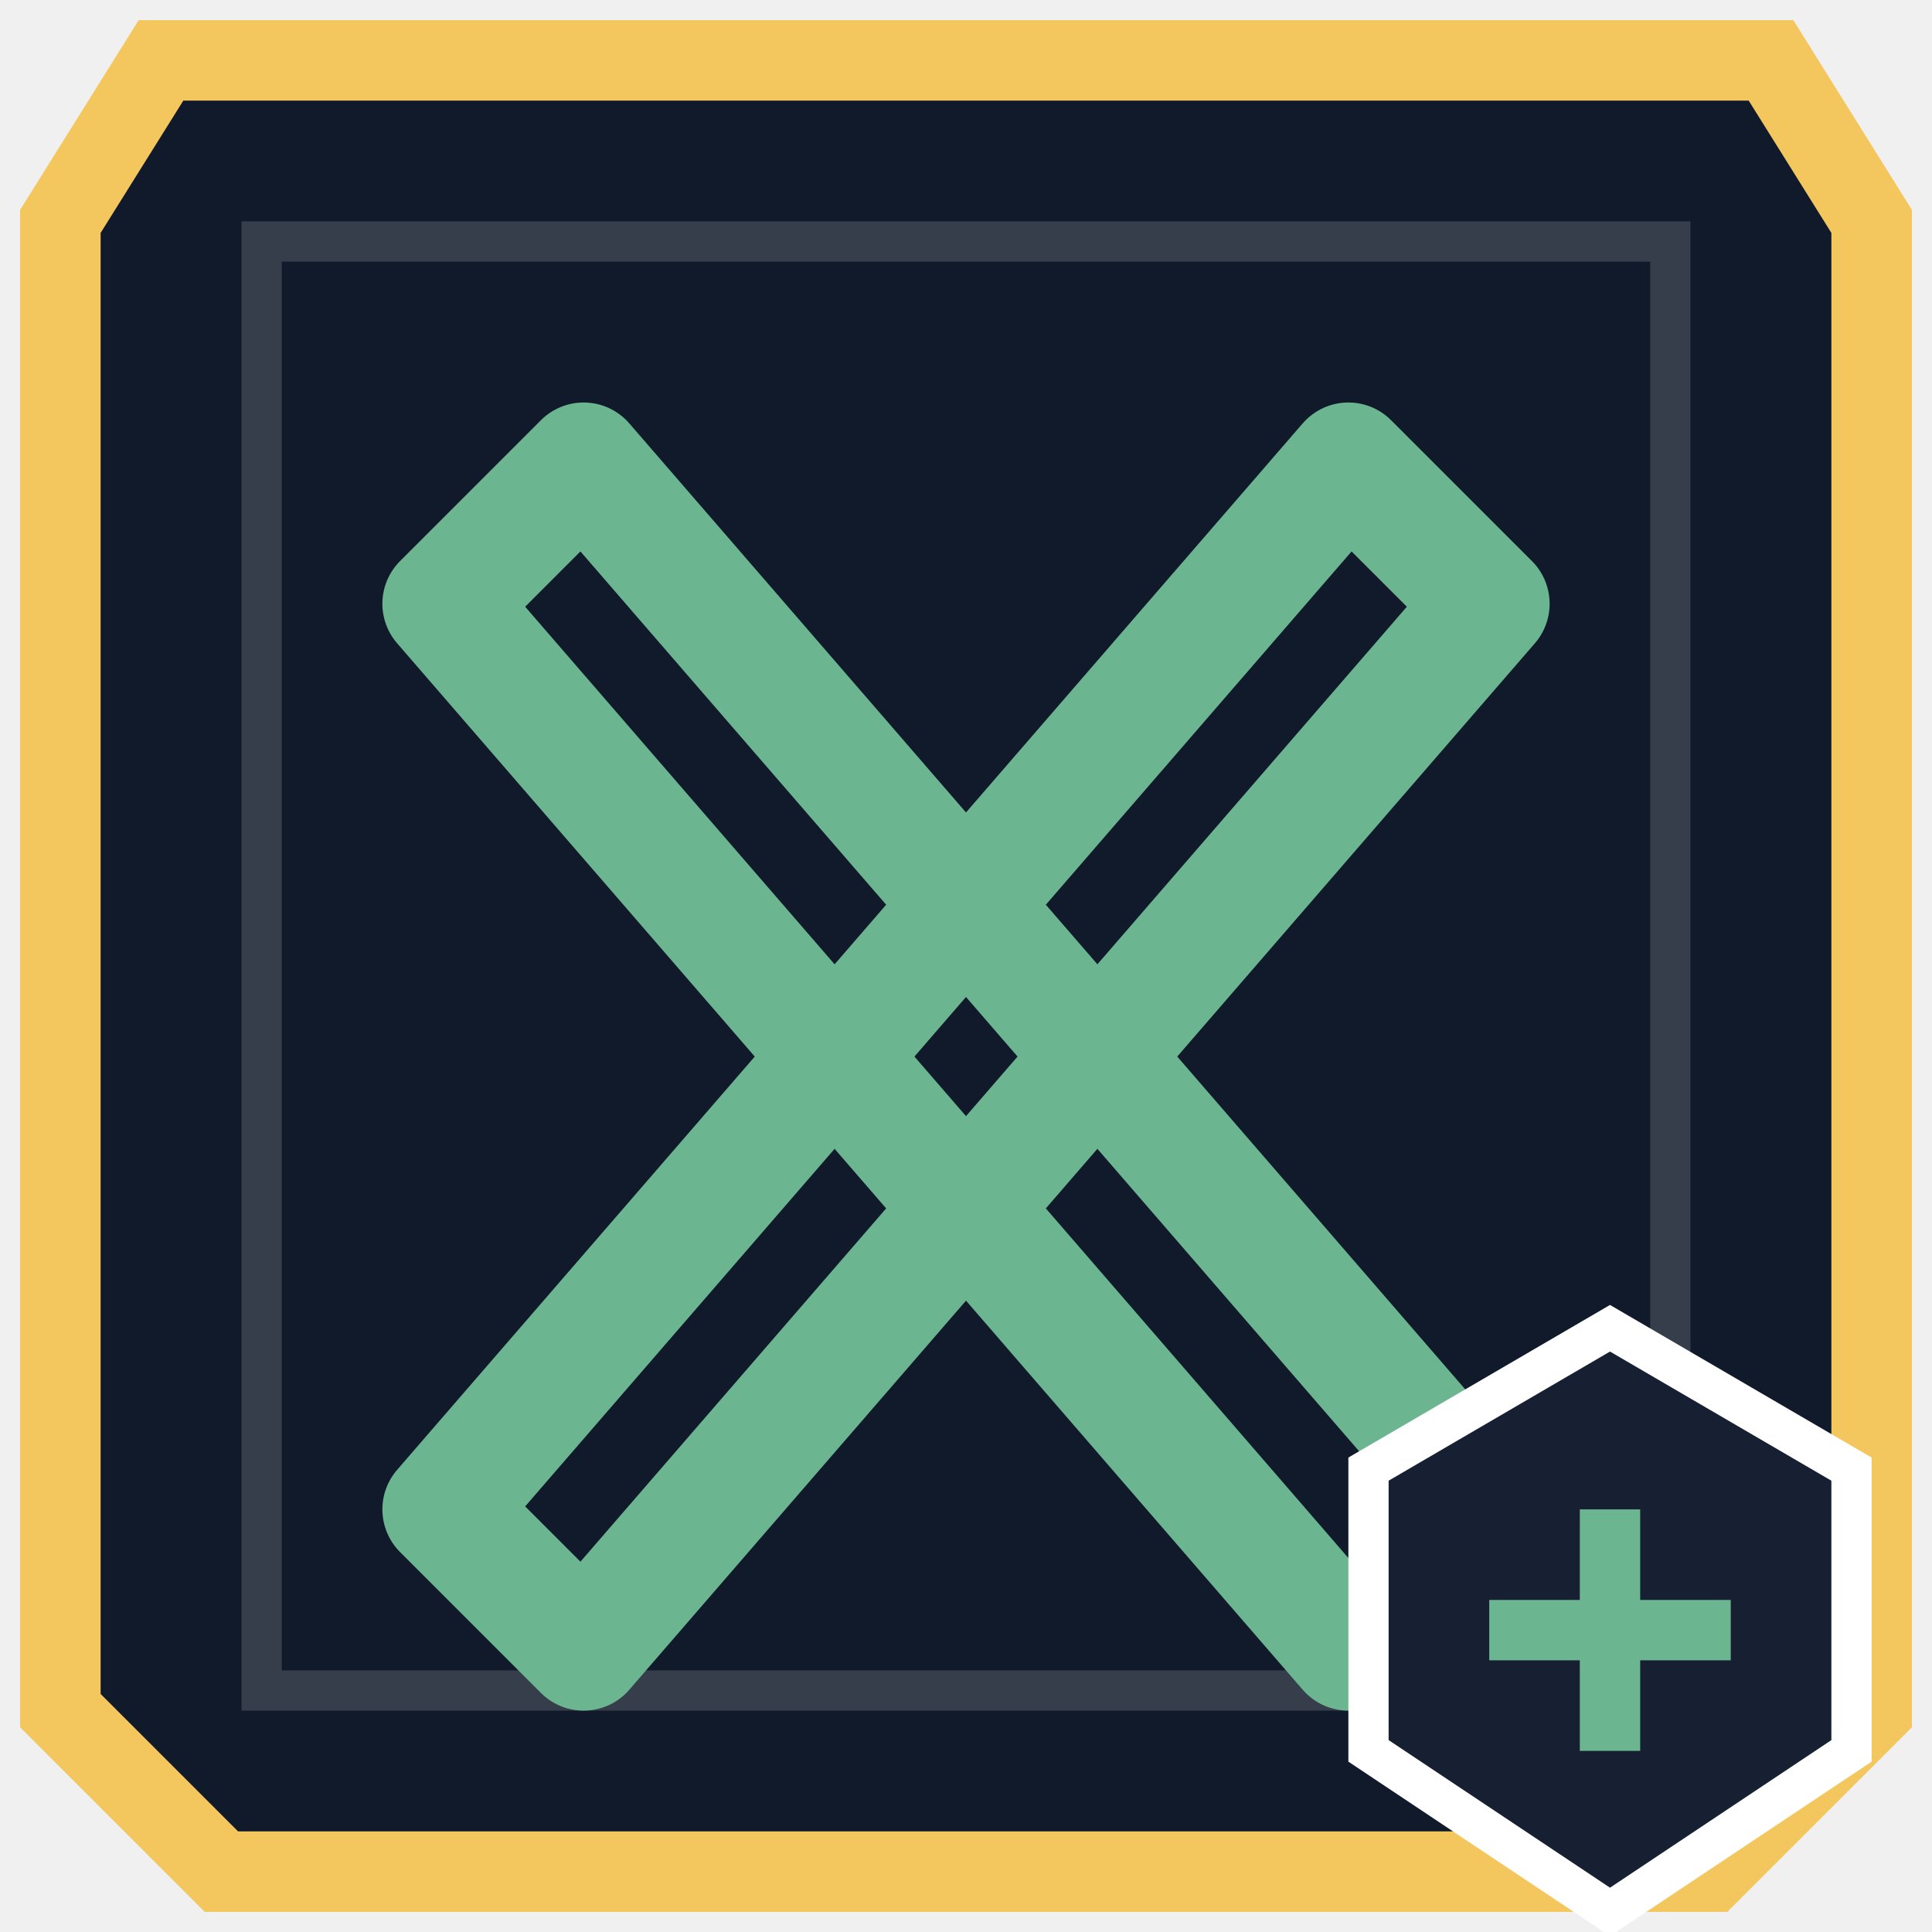
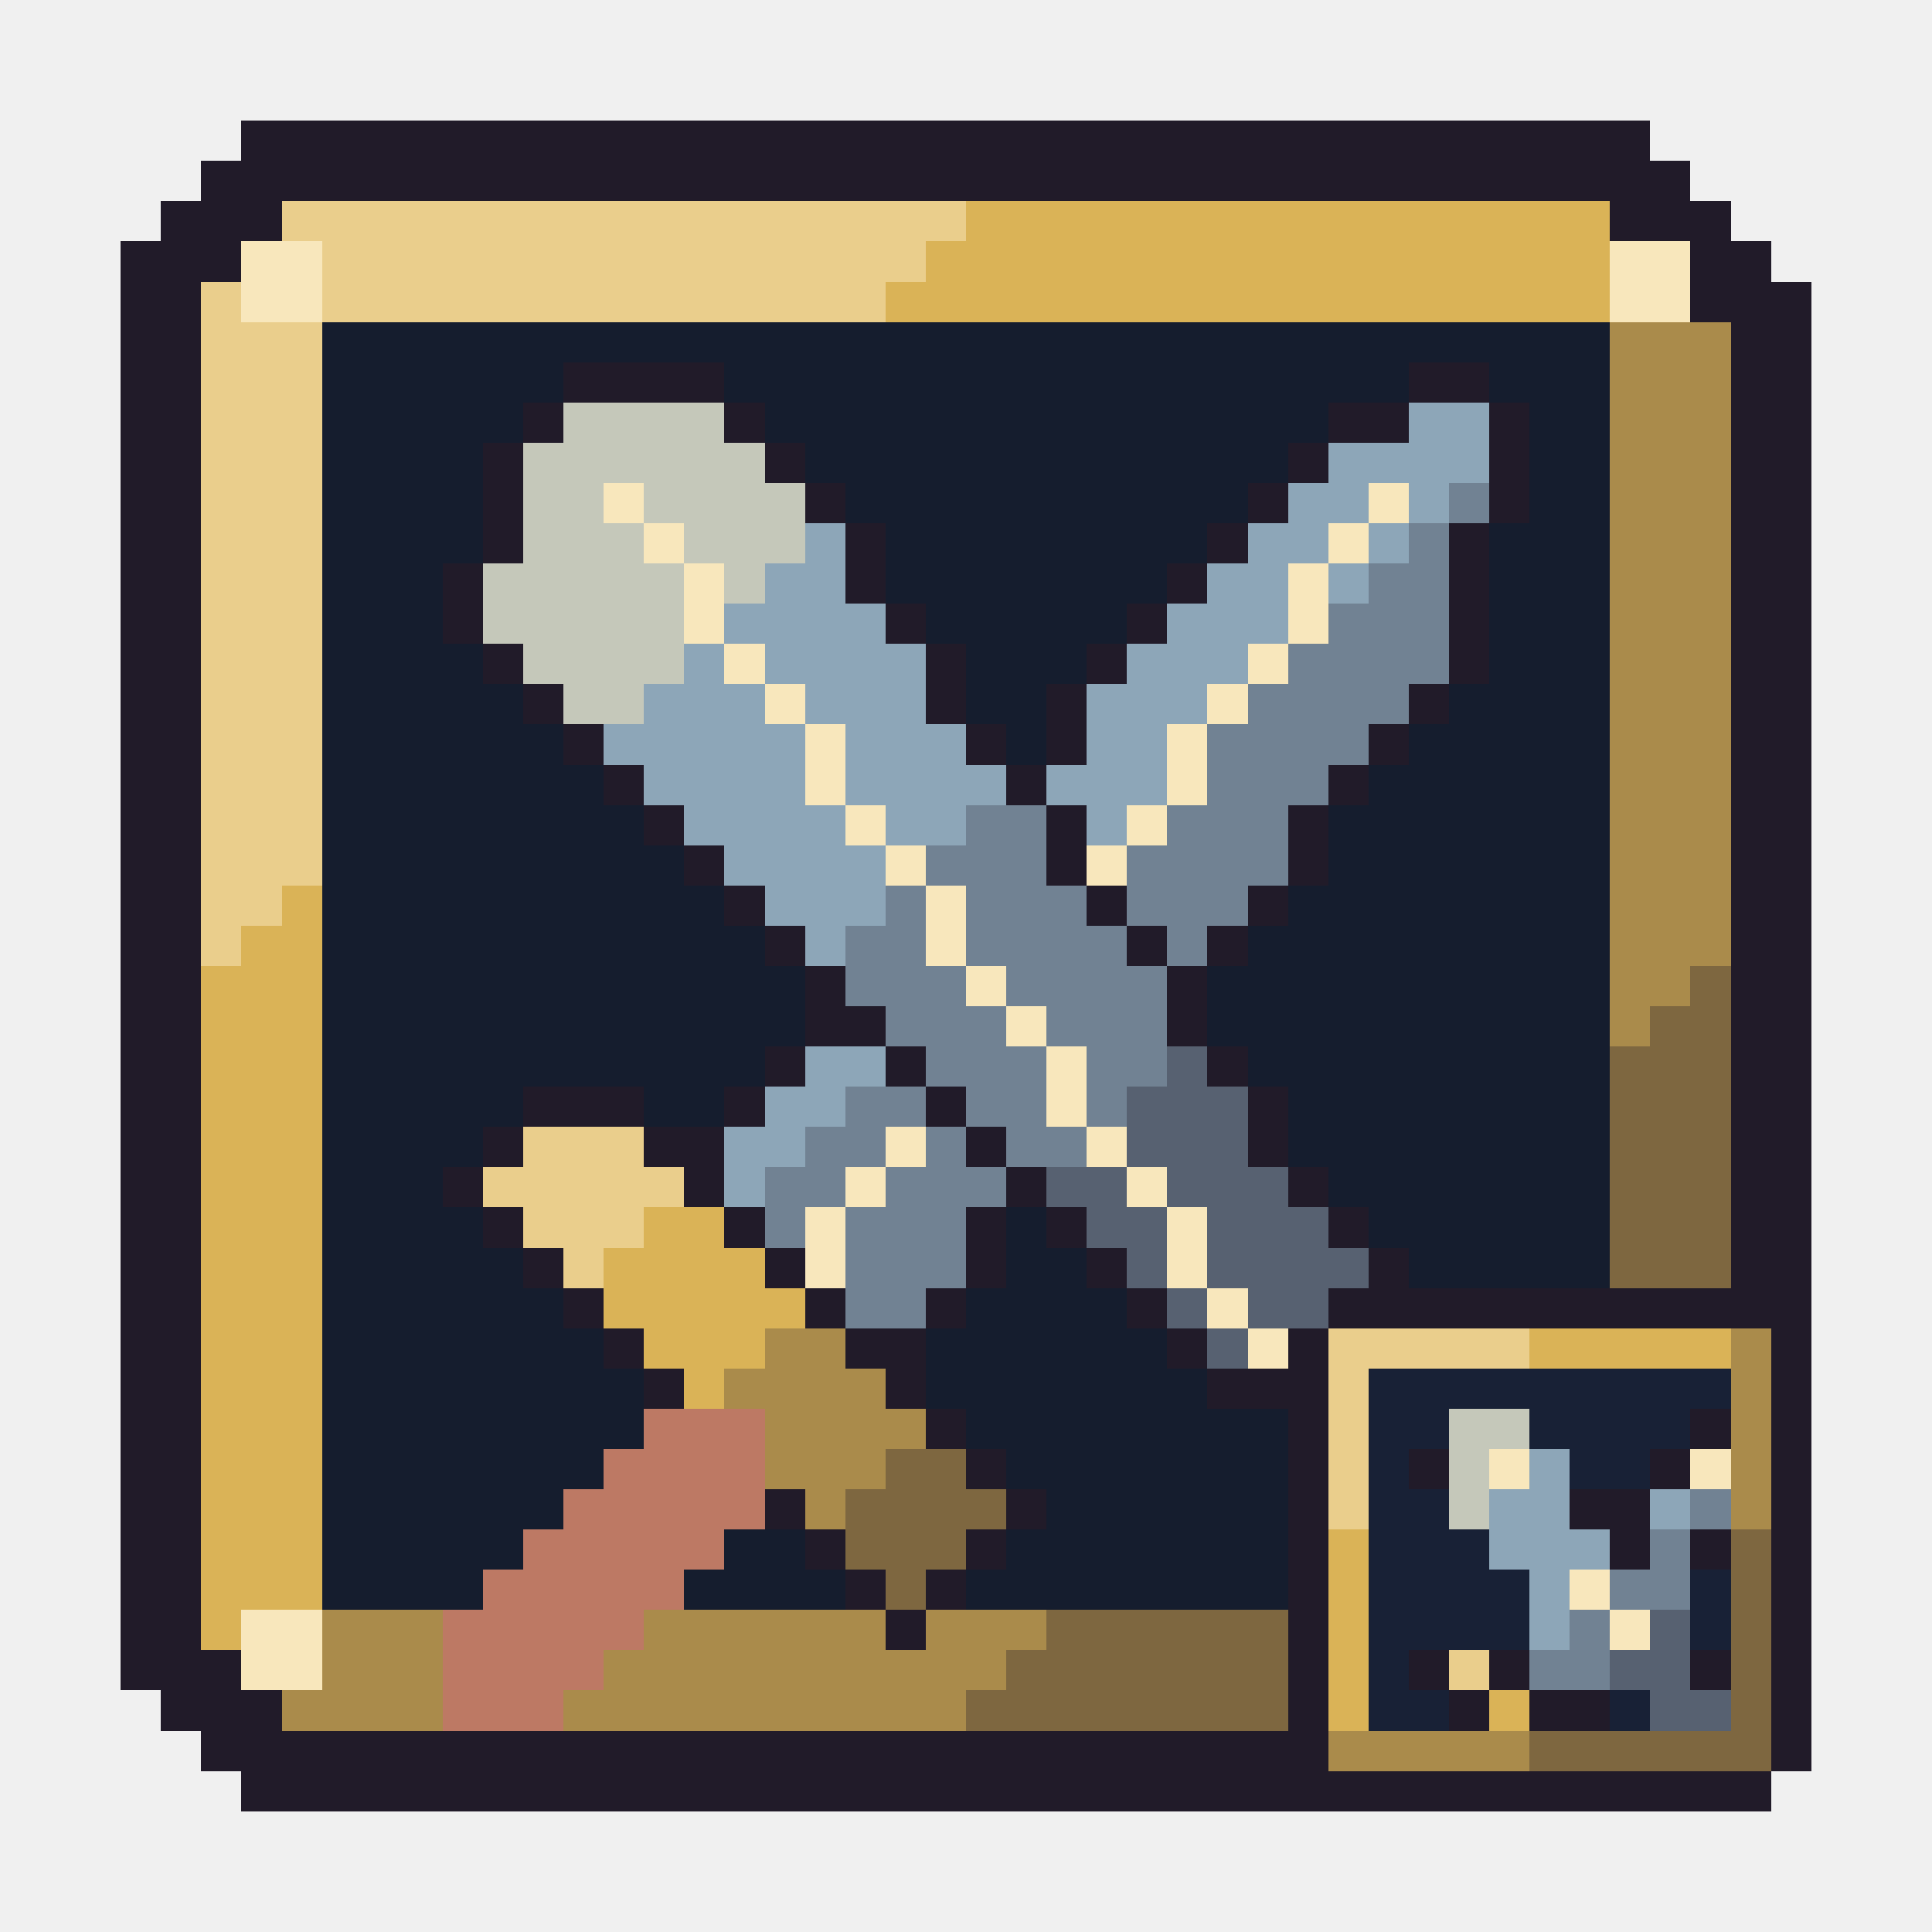
- <svg xmlns="http://www.w3.org/2000/svg" viewBox="0 0 96 96" role="img">
-   <path d="M8 3h80l5 8v74l-8 8H11l-8-8V11z" fill="#111a2b" stroke="#f3c75d" stroke-width="4" />
-   <path d="M13 12h70v72H13z" fill="none" stroke="#ffffff" stroke-opacity=".16" stroke-width="2" />
-   <path stroke="#6bb591" stroke-width="6" stroke-linecap="round" stroke-linejoin="round" fill="none" d="m22 75 45-52 7 7-45 52zM74 75 29 23l-7 7 45 52z" />
-   <g transform="translate(66 66)">
-     <path d="m14 0 12 7v14l-12 8L2 21V7z" fill="#172033" stroke="#fff" stroke-width="2" />
-     <path d="M8 15h12M14 9v12" stroke="#6bb591" stroke-width="3" />
-   </g>
+ <svg xmlns="http://www.w3.org/2000/svg" width="96" height="96" viewBox="0 0 96 96" shape-rendering="crispEdges">
+   <path fill="#211b29" d="M12 6h70v2H12zM10 8h74v2H10zM8 10h6v2H8zM80 10h6v2H80zM6 12h6v2H6zM84 12h4v2H84zM6 14h4v68H6zM84 14h6v2H84zM86 16h4v48H86zM28 18h8v2H28zM70 18h4v2H70zM26 20h2v2H26zM36 20h2v2H36zM66 20h4v2H66zM74 20h2v6H74zM24 22h2v6H24zM38 22h2v2H38zM64 22h2v2H64zM40 24h2v2H40zM62 24h2v2H62zM42 26h2v4H42zM60 26h2v2H60zM72 26h2v8H72zM22 28h2v4H22zM58 28h2v2H58zM44 30h2v2H44zM56 30h2v2H56zM24 32h2v2H24zM46 32h2v4H46zM54 32h2v2H54zM26 34h2v2H26zM52 34h2v4H52zM70 34h2v2H70zM28 36h2v2H28zM48 36h2v2H48zM68 36h2v2H68zM30 38h2v2H30zM50 38h2v2H50zM66 38h2v2H66zM32 40h2v2H32zM52 40h2v4H52zM64 40h2v4H64zM34 42h2v2H34zM36 44h2v2H36zM54 44h2v2H54zM62 44h2v2H62zM38 46h2v2H38zM56 46h2v2H56zM60 46h2v2H60zM40 48h2v2H40zM58 48h2v4H58zM40 50h4v2H40zM38 52h2v2H38zM44 52h2v2H44zM60 52h2v2H60zM26 54h6v2H26zM36 54h2v2H36zM46 54h2v2H46zM62 54h2v4H62zM24 56h2v2H24zM32 56h4v2H32zM48 56h2v2H48zM22 58h2v2H22zM34 58h2v2H34zM50 58h2v2H50zM64 58h2v2H64zM24 60h2v2H24zM36 60h2v2H36zM48 60h2v4H48zM52 60h2v2H52zM66 60h2v2H66zM26 62h2v2H26zM38 62h2v2H38zM54 62h2v2H54zM68 62h2v2H68zM28 64h2v2H28zM40 64h2v2H40zM46 64h2v2H46zM56 64h2v2H56zM66 64h24v2H66zM30 66h2v2H30zM42 66h4v2H42zM58 66h2v2H58zM64 66h2v2H64zM88 66h2v22H88zM32 68h2v2H32zM44 68h2v2H44zM60 68h6v2H60zM46 70h2v2H46zM64 70h2v16H64zM84 70h2v2H84zM48 72h2v2H48zM70 72h2v2H70zM82 72h2v2H82zM38 74h2v2H38zM50 74h2v2H50zM78 74h4v2H78zM40 76h2v2H40zM48 76h2v2H48zM80 76h2v2H80zM84 76h2v2H84zM42 78h2v2H42zM46 78h2v2H46zM44 80h2v2H44zM6 82h6v2H6zM70 82h2v2H70zM74 82h2v2H74zM84 82h2v2H84zM8 84h6v2H8zM72 84h2v2H72zM76 84h4v2H76zM10 86h56v2H10zM12 88h76v2H12z" />
+   <path fill="#eace8c" d="M14 10h34v2H14zM16 12h30v2H16zM10 14h2v2H10zM16 14h28v2H16zM10 16h6v28H10zM10 44h4v2H10zM10 46h2v2H10zM26 56h6v2H26zM24 58h10v2H24zM26 60h6v2H26zM28 62h2v2H28zM66 66h10v2H66zM66 68h2v8H66zM72 82h2v2H72z" />
+   <path fill="#dab357" d="M48 10h32v2H48zM46 12h34v2H46zM44 14h36v2H44zM14 44h2v2H14zM12 46h4v2H12zM10 48h6v32H10zM32 60h4v2H32zM30 62h8v2H30zM30 64h10v2H30zM32 66h6v2H32zM76 66h10v2H76zM34 68h2v2H34zM66 76h2v10H66zM10 80h2v2H10zM74 84h2v2H74z" />
+   <path fill="#f8e7bc" d="M12 12h4v4H12zM80 12h4v4H80zM30 24h2v2H30zM68 24h2v2H68zM32 26h2v2H32zM66 26h2v2H66zM34 28h2v4H34zM64 28h2v4H64zM36 32h2v2H36zM62 32h2v2H62zM38 34h2v2H38zM60 34h2v2H60zM40 36h2v4H40zM58 36h2v4H58zM42 40h2v2H42zM56 40h2v2H56zM44 42h2v2H44zM54 42h2v2H54zM46 44h2v4H46zM48 48h2v2H48zM50 50h2v2H50zM52 52h2v4H52zM44 56h2v2H44zM54 56h2v2H54zM42 58h2v2H42zM56 58h2v2H56zM40 60h2v4H40zM58 60h2v4H58zM60 64h2v2H60zM62 66h2v2H62zM74 72h2v2H74zM84 72h2v2H84zM78 78h2v2H78zM12 80h4v4H12zM80 80h2v2H80z" />
+   <path fill="#151d2e" d="M16 16h64v2H16zM16 18h12v2H16zM36 18h34v2H36zM74 18h6v2H74zM16 20h10v2H16zM38 20h28v2H38zM76 20h4v6H76zM16 22h8v6H16zM40 22h24v2H40zM42 24h20v2H42zM44 26h16v2H44zM74 26h6v8H74zM16 28h6v4H16zM44 28h14v2H44zM46 30h10v2H46zM16 32h8v2H16zM48 32h6v2H48zM16 34h10v2H16zM48 34h4v2H48zM72 34h8v2H72zM16 36h12v2H16zM50 36h2v2H50zM70 36h10v2H70zM16 38h14v2H16zM68 38h12v2H68zM16 40h16v2H16zM66 40h14v4H66zM16 42h18v2H16zM16 44h20v2H16zM64 44h16v2H64zM16 46h22v2H16zM62 46h18v2H62zM16 48h24v4H16zM60 48h20v4H60zM16 52h22v2H16zM62 52h18v2H62zM16 54h10v2H16zM32 54h4v2H32zM64 54h16v4H64zM16 56h8v2H16zM16 58h6v2H16zM66 58h14v2H66zM16 60h8v2H16zM50 60h2v2H50zM68 60h12v2H68zM16 62h10v2H16zM50 62h4v2H50zM70 62h10v2H70zM16 64h12v2H16zM48 64h8v2H48zM16 66h14v2H16zM46 66h12v2H46zM16 68h16v4H16zM46 68h14v2H46zM48 70h16v2H48zM16 72h14v2H16zM50 72h14v2H50zM16 74h12v2H16zM52 74h12v2H52zM16 76h10v2H16zM36 76h4v2H36zM50 76h14v2H50zM16 78h8v2H16zM34 78h8v2H34zM48 78h16v2H48z" />
+   <path fill="#aa8b4b" d="M80 16h6v32H80zM80 48h4v2H80zM80 50h2v2H80zM38 66h4v2H38zM86 66h2v10H86zM36 68h8v2H36zM38 70h8v2H38zM38 72h6v2H38zM40 74h2v2H40zM16 80h6v4H16zM32 80h12v2H32zM46 80h6v2H46zM30 82h20v2H30zM14 84h8v2H14zM28 84h20v2H28zM66 86h10v2H66z" />
+   <path fill="#c5c8ba" d="M28 20h8v2H28zM26 22h12v2H26zM26 24h4v2H26zM32 24h8v2H32zM26 26h6v2H26zM34 26h6v2H34zM24 28h10v4H24zM36 28h2v2H36zM26 32h8v2H26zM28 34h4v2H28zM72 70h4v2H72zM72 72h2v4H72z" />
+   <path fill="#8da6b8" d="M70 20h4v2H70zM66 22h8v2H66zM64 24h4v2H64zM70 24h2v2H70zM40 26h2v2H40zM62 26h4v2H62zM68 26h2v2H68zM38 28h4v2H38zM60 28h4v2H60zM66 28h2v2H66zM36 30h8v2H36zM58 30h6v2H58zM34 32h2v2H34zM38 32h8v2H38zM56 32h6v2H56zM32 34h6v2H32zM40 34h6v2H40zM54 34h6v2H54zM30 36h10v2H30zM42 36h6v2H42zM54 36h4v2H54zM32 38h8v2H32zM42 38h8v2H42zM52 38h6v2H52zM34 40h8v2H34zM44 40h4v2H44zM54 40h2v2H54zM36 42h8v2H36zM38 44h6v2H38zM40 46h2v2H40zM40 52h4v2H40zM38 54h4v2H38zM36 56h4v2H36zM36 58h2v2H36zM76 72h2v2H76zM74 74h4v2H74zM82 74h2v2H82zM74 76h6v2H74zM76 78h2v4H76z" />
+   <path fill="#718293" d="M72 24h2v2H72zM70 26h2v2H70zM68 28h4v2H68zM66 30h6v2H66zM64 32h8v2H64zM62 34h8v2H62zM60 36h8v2H60zM60 38h6v2H60zM48 40h4v2H48zM58 40h6v2H58zM46 42h6v2H46zM56 42h8v2H56zM44 44h2v2H44zM48 44h6v2H48zM56 44h6v2H56zM42 46h4v2H42zM48 46h8v2H48zM58 46h2v2H58zM42 48h6v2H42zM50 48h8v2H50zM44 50h6v2H44zM52 50h6v2H52zM46 52h6v2H46zM54 52h4v2H54zM42 54h4v2H42zM48 54h4v2H48zM54 54h2v2H54zM40 56h4v2H40zM46 56h2v2H46zM50 56h4v2H50zM38 58h4v2H38zM44 58h6v2H44zM38 60h2v2H38zM42 60h6v4H42zM42 64h4v2H42zM84 74h2v2H84zM82 76h2v2H82zM80 78h4v2H80zM78 80h2v2H78zM76 82h4v2H76z" />
+   <path fill="#7e6740" d="M84 48h2v2H84zM82 50h4v2H82zM80 52h6v12H80zM44 72h4v2H44zM42 74h8v2H42zM42 76h6v2H42zM86 76h2v10H86zM44 78h2v2H44zM52 80h12v2H52zM50 82h14v2H50zM48 84h16v2H48zM76 86h12v2H76z" />
+   <path fill="#576171" d="M58 52h2v2H58zM56 54h6v4H56zM52 58h4v2H52zM58 58h6v2H58zM54 60h4v2H54zM60 60h6v2H60zM56 62h2v2H56zM60 62h8v2H60zM58 64h2v2H58zM62 64h4v2H62zM60 66h2v2H60zM82 80h2v2H82zM80 82h4v2H80zM82 84h4v2H82z" />
+   <path fill="#182136" d="M68 68h18v2H68zM68 70h4v2H68zM76 70h8v2H76zM68 72h2v2H68zM78 72h4v2H78zM68 74h4v2H68zM68 76h6v2H68zM68 78h8v4H68zM84 78h2v4H84zM68 82h2v2H68zM68 84h4v2H68zM80 84h2v2H80z" />
+   <path fill="#bd7964" d="M32 70h6v2H32zM30 72h8v2H30zM28 74h10v2H28zM26 76h10v2H26zM24 78h10v2H24zM22 80h10v2H22zM22 82h8v2H22zM22 84h6v2H22z" />
</svg>
